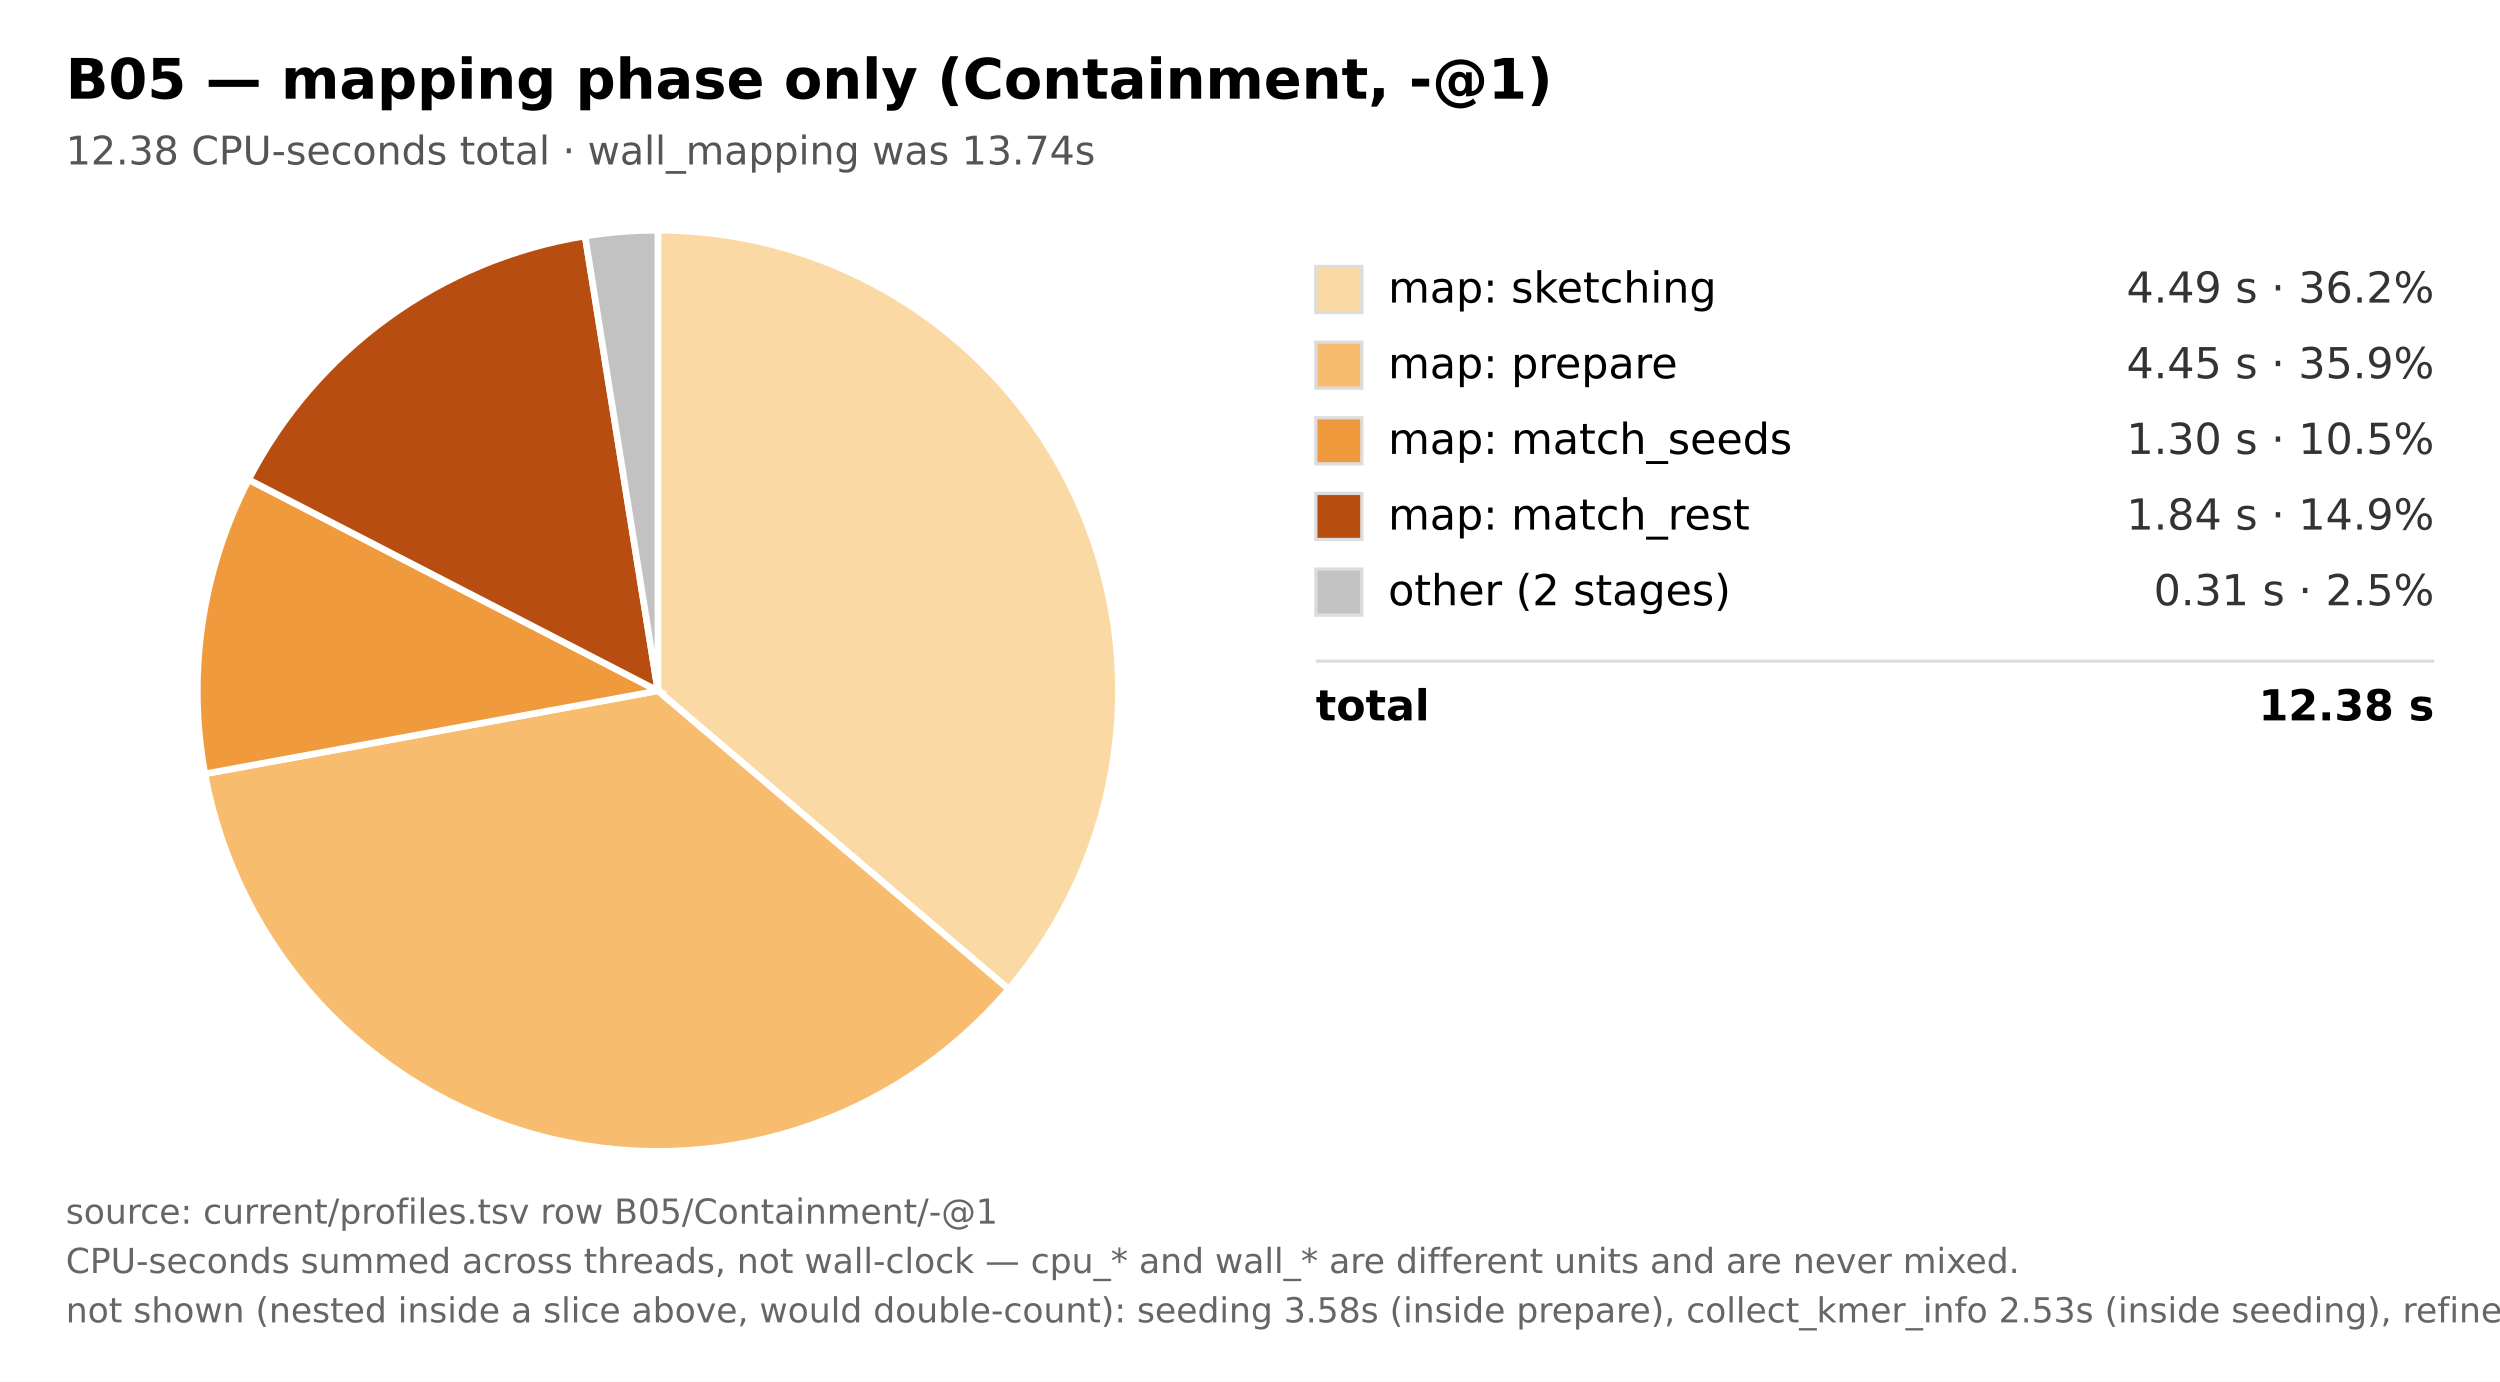
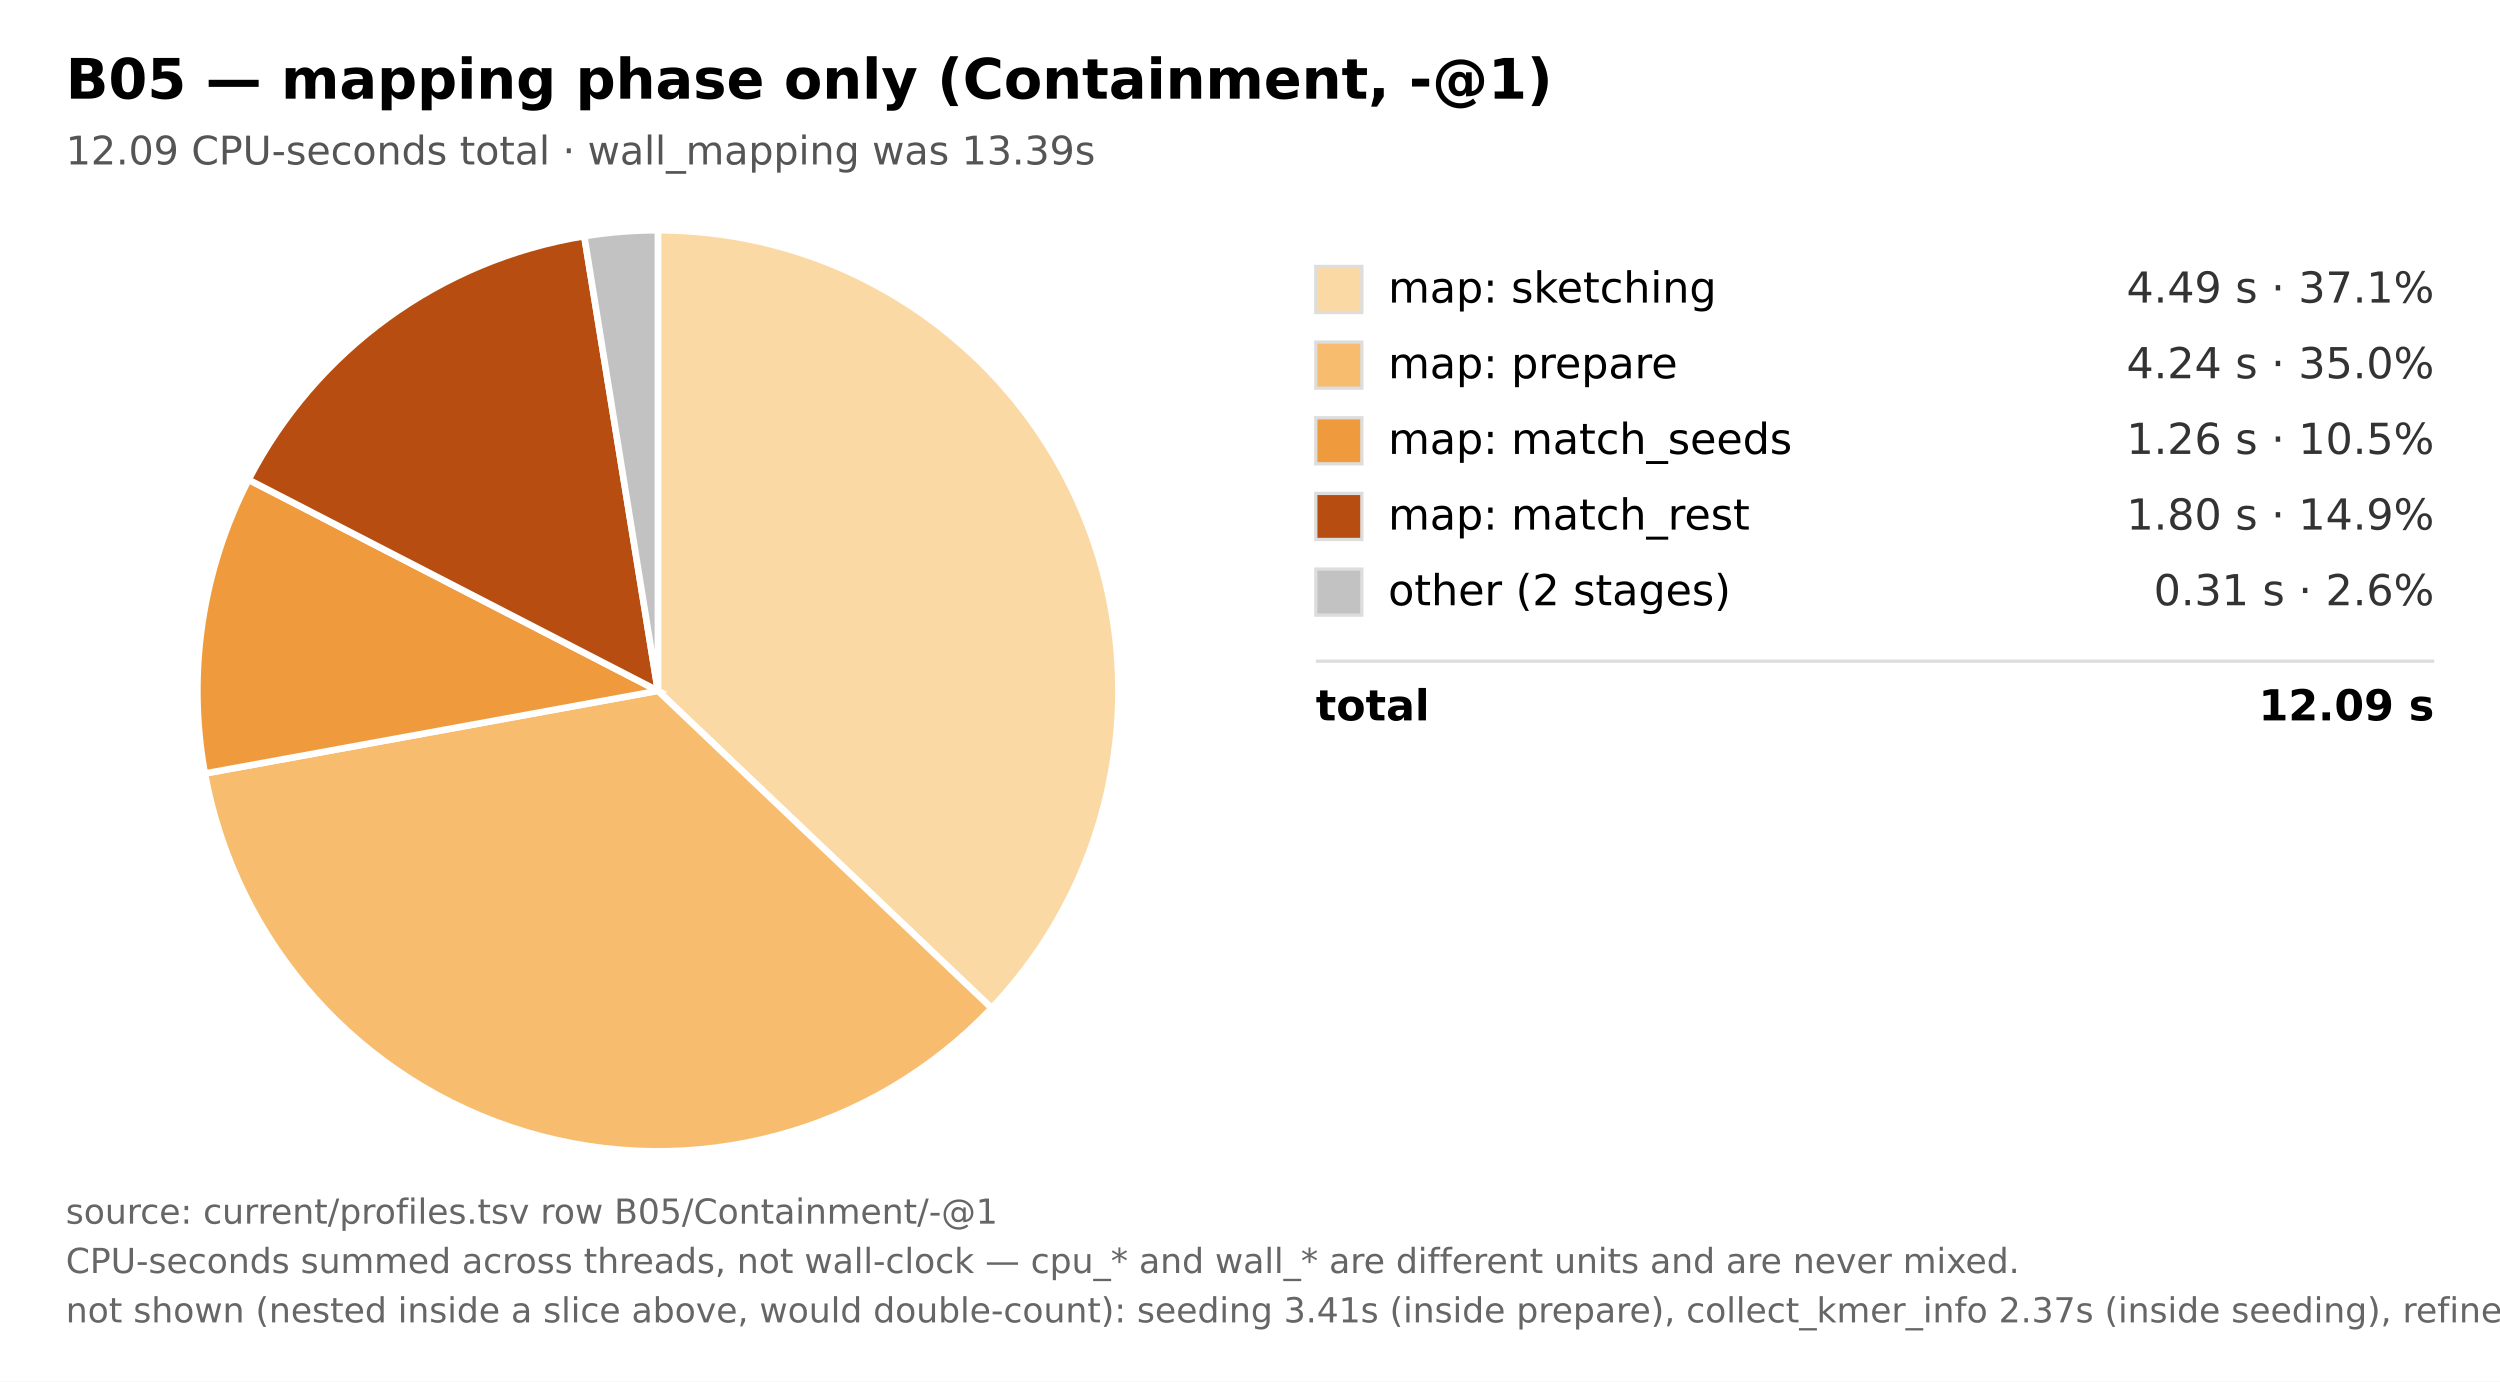
<svg xmlns="http://www.w3.org/2000/svg" width="760" height="420" viewBox="0 0 760 420" font-family="DejaVu Sans, Helvetica, Arial, sans-serif">
  <rect width="760" height="420" fill="#ffffff" />
  <text x="20" y="30" font-size="17" font-weight="bold">B05 — mapping phase only (Containment, -@1)</text>
-   <text x="20" y="50" font-size="12" fill="#555555">12.38 CPU-seconds total · wall_mapping was 13.74s</text>
-   <path d="M 200.00,210.00 L 200.00,70.00 A 140.00,140.00 0 0,1 306.63,300.72 Z" fill="#fbd9a5" stroke="#ffffff" stroke-width="2" />
-   <path d="M 200.00,210.00 L 306.63,300.72 A 140.00,140.00 0 0,1 62.29,235.24 Z" fill="#f7bc6d" stroke="#ffffff" stroke-width="2" />
-   <path d="M 200.00,210.00 L 62.29,235.24 A 140.00,140.00 0 0,1 75.58,145.81 Z" fill="#f09a3e" stroke="#ffffff" stroke-width="2" />
-   <path d="M 200.00,210.00 L 75.58,145.81 A 140.00,140.00 0 0,1 177.86,71.76 Z" fill="#b74d10" stroke="#ffffff" stroke-width="2" />
-   <path d="M 200.00,210.00 L 177.86,71.76 A 140.00,140.00 0 0,1 200.00,70.00 Z" fill="#c2c2c2" stroke="#ffffff" stroke-width="2" />
+   <text x="20" y="50" font-size="12" fill="#555555">12.09 CPU-seconds total · wall_mapping was 13.39s</text>
+   <path d="M 200.00,210.00 L 200.00,70.00 A 140.00,140.00 0 0,1 301.45,306.48 Z" fill="#fbd9a5" stroke="#ffffff" stroke-width="2" />
+   <path d="M 200.00,210.00 L 301.45,306.48 A 140.00,140.00 0 0,1 62.28,235.14 Z" fill="#f7bc6d" stroke="#ffffff" stroke-width="2" />
+   <path d="M 200.00,210.00 L 62.28,235.14 A 140.00,140.00 0 0,1 75.57,145.83 Z" fill="#f09a3e" stroke="#ffffff" stroke-width="2" />
+   <path d="M 200.00,210.00 L 75.57,145.83 A 140.00,140.00 0 0,1 177.62,71.80 Z" fill="#b74d10" stroke="#ffffff" stroke-width="2" />
+   <path d="M 200.00,210.00 L 177.62,71.80 A 140.00,140.00 0 0,1 200.00,70.00 Z" fill="#c2c2c2" stroke="#ffffff" stroke-width="2" />
  <rect x="400" y="81" width="14" height="14" fill="#fbd9a5" stroke="#dddddd" stroke-width="1" />
  <text x="422" y="92" font-size="13">map: sketching</text>
-   <text x="740" y="92" font-size="13" text-anchor="end" fill="#333333">4.49 s · 36.2%</text>
+   <text x="740" y="92" font-size="13" text-anchor="end" fill="#333333">4.49 s · 37.1%</text>
  <rect x="400" y="104" width="14" height="14" fill="#f7bc6d" stroke="#dddddd" stroke-width="1" />
  <text x="422" y="115" font-size="13">map: prepare</text>
-   <text x="740" y="115" font-size="13" text-anchor="end" fill="#333333">4.45 s · 35.9%</text>
+   <text x="740" y="115" font-size="13" text-anchor="end" fill="#333333">4.24 s · 35.0%</text>
  <rect x="400" y="127" width="14" height="14" fill="#f09a3e" stroke="#dddddd" stroke-width="1" />
  <text x="422" y="138" font-size="13">map: match_seeds</text>
-   <text x="740" y="138" font-size="13" text-anchor="end" fill="#333333">1.30 s · 10.5%</text>
+   <text x="740" y="138" font-size="13" text-anchor="end" fill="#333333">1.26 s · 10.5%</text>
  <rect x="400" y="150" width="14" height="14" fill="#b74d10" stroke="#dddddd" stroke-width="1" />
  <text x="422" y="161" font-size="13">map: match_rest</text>
-   <text x="740" y="161" font-size="13" text-anchor="end" fill="#333333">1.84 s · 14.9%</text>
+   <text x="740" y="161" font-size="13" text-anchor="end" fill="#333333">1.80 s · 14.9%</text>
  <rect x="400" y="173" width="14" height="14" fill="#c2c2c2" stroke="#dddddd" stroke-width="1" />
  <text x="422" y="184" font-size="13">other (2 stages)</text>
-   <text x="740" y="184" font-size="13" text-anchor="end" fill="#333333">0.31 s · 2.5%</text>
+   <text x="740" y="184" font-size="13" text-anchor="end" fill="#333333">0.31 s · 2.6%</text>
  <line x1="400" y1="201" x2="740" y2="201" stroke="#dddddd" />
  <text x="400" y="219" font-size="13" font-weight="bold">total</text>
-   <text x="740" y="219" font-size="13" text-anchor="end" font-weight="bold">12.38 s</text>
+   <text x="740" y="219" font-size="13" text-anchor="end" font-weight="bold">12.09 s</text>
  <text x="20" y="372" font-size="10.5" fill="#666666">source: current/profiles.tsv row B05/Containment/-@1</text>
  <text x="20" y="387" font-size="10.5" fill="#666666">CPU-seconds summed across threads, not wall-clock — cpu_* and wall_* are different units and are never mixed.</text>
-   <text x="20" y="402" font-size="10.5" fill="#666666">not shown (nested inside a slice above, would double-count): seeding 3.58s (inside prepare), collect_kmer_info 2.53s (inside seeding), refine 0.98s (inside match_rest)</text>
+   <text x="20" y="402" font-size="10.5" fill="#666666">not shown (nested inside a slice above, would double-count): seeding 3.41s (inside prepare), collect_kmer_info 2.37s (inside seeding), refine 0.96s (inside match_rest)</text>
</svg>
